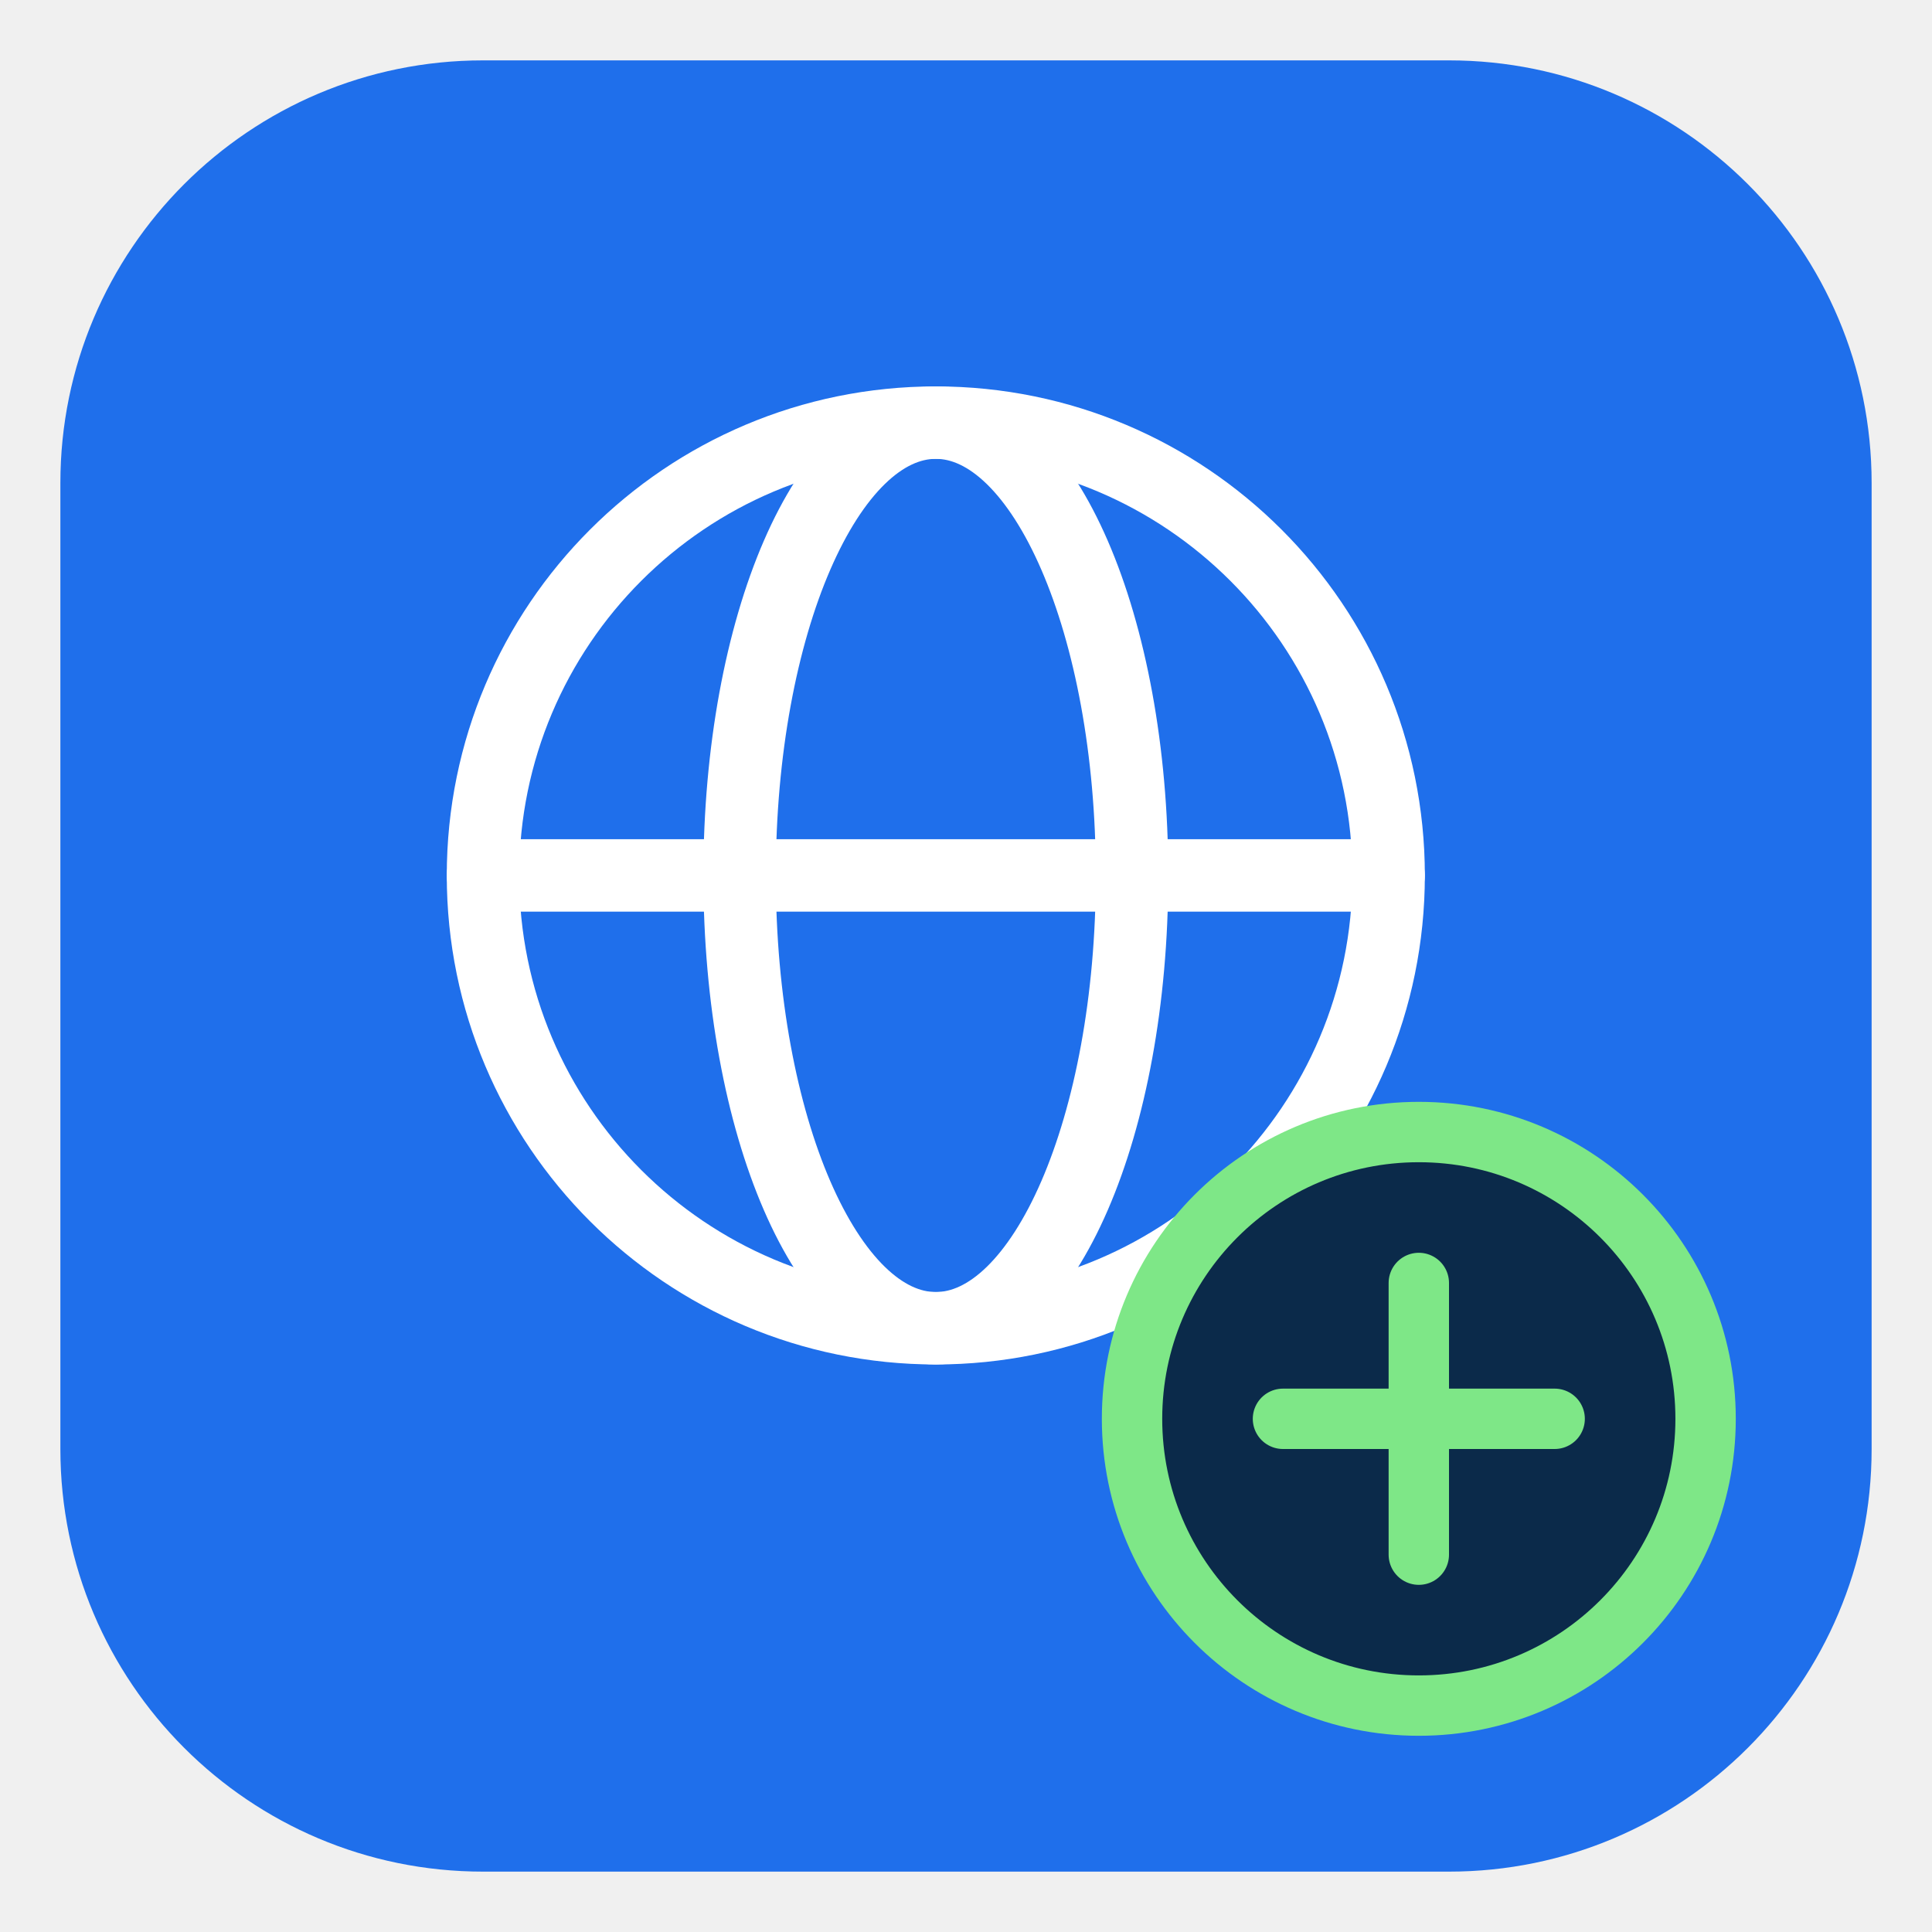
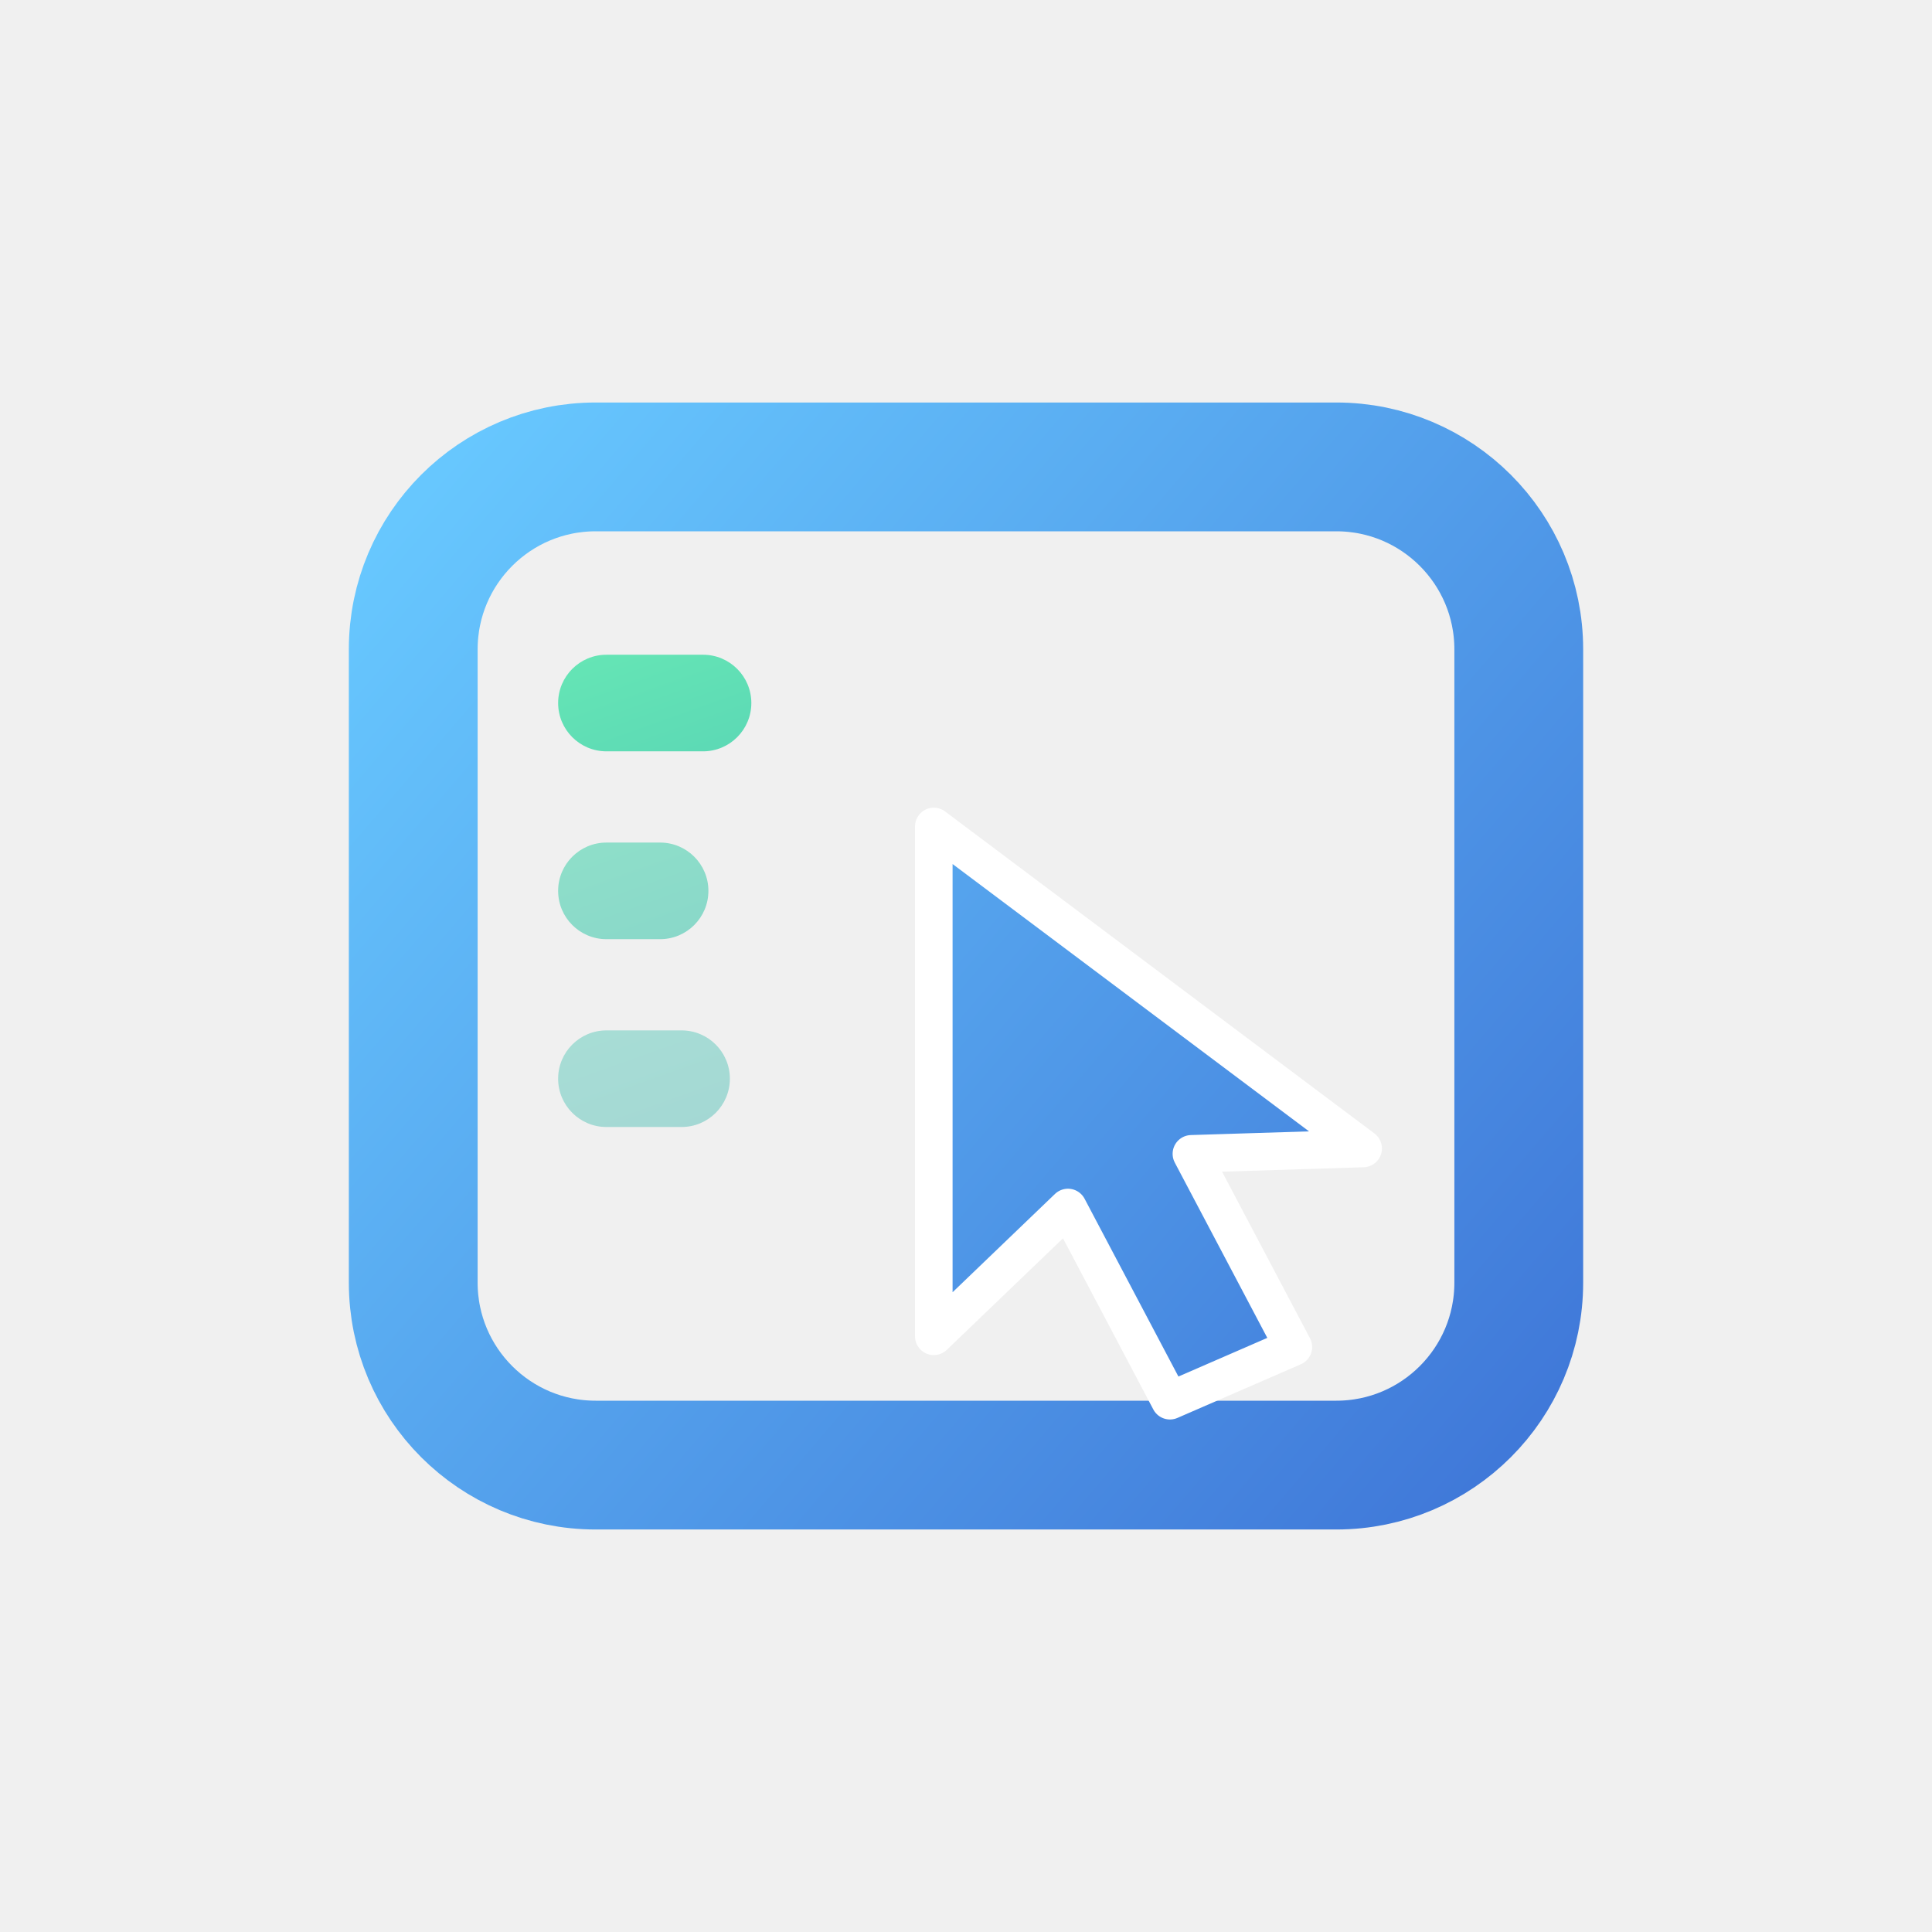
- <svg xmlns="http://www.w3.org/2000/svg" viewBox="0 0 64 64" role="img" aria-label="Sidebar browser agent">
-   <rect x="2" y="2" width="60" height="60" rx="14" fill="#1f6feb" />
-   <circle cx="31" cy="29" r="15" fill="none" stroke="#ffffff" stroke-width="2.4" />
-   <ellipse cx="31" cy="29" rx="6.5" ry="15" fill="none" stroke="#ffffff" stroke-width="2.4" />
-   <path d="M16 29h30" stroke="#ffffff" stroke-width="2.4" stroke-linecap="round" />
-   <circle cx="47" cy="47" r="9.5" fill="#0b2a4a" stroke="#7ee787" stroke-width="2" />
-   <path d="M42.5 47h9M47 42.5v9" stroke="#7ee787" stroke-width="2" stroke-linecap="round" />
+ <svg xmlns="http://www.w3.org/2000/svg" width="36" height="36" viewBox="0 0 36 36" fill="none">
+   <defs>
+     <linearGradient id="sidebar-browser-page" x1="8" y1="9" x2="29" y2="27" gradientUnits="userSpaceOnUse">
+       <stop stop-color="#67C7FE" />
+       <stop offset="1" stop-color="#3F77D8" />
+     </linearGradient>
+     <linearGradient id="sidebar-browser-side" x1="10" y1="11" x2="15" y2="25" gradientUnits="userSpaceOnUse">
+       <stop stop-color="#6AECB6" />
+       <stop offset="1" stop-color="#37A6B1" />
+     </linearGradient>
+   </defs>
+   <rect x="7.7" y="8.7" width="20.6" height="18.6" rx="3.4" stroke="url(#sidebar-browser-page)" stroke-width="2.4" />
+   <rect x="10.4" y="12.2" width="3.6" height="1.8" rx="0.9" fill="url(#sidebar-browser-side)" />
+   <rect x="10.4" y="15.7" width="2.8" height="1.8" rx="0.9" fill="url(#sidebar-browser-side)" fill-opacity="0.65" />
+   <rect x="10.4" y="19.2" width="3.2" height="1.8" rx="0.9" fill="url(#sidebar-browser-side)" fill-opacity="0.45" />
+   <path d="M17.4 15.4L17.4 24.9L19.9 22.5L21.8 26.1L24.1 25.1L22.2 21.5L25.4 21.4Z" fill="url(#sidebar-browser-page)" stroke="#FFFFFF" stroke-width="0.7" stroke-linejoin="round" />
</svg>
